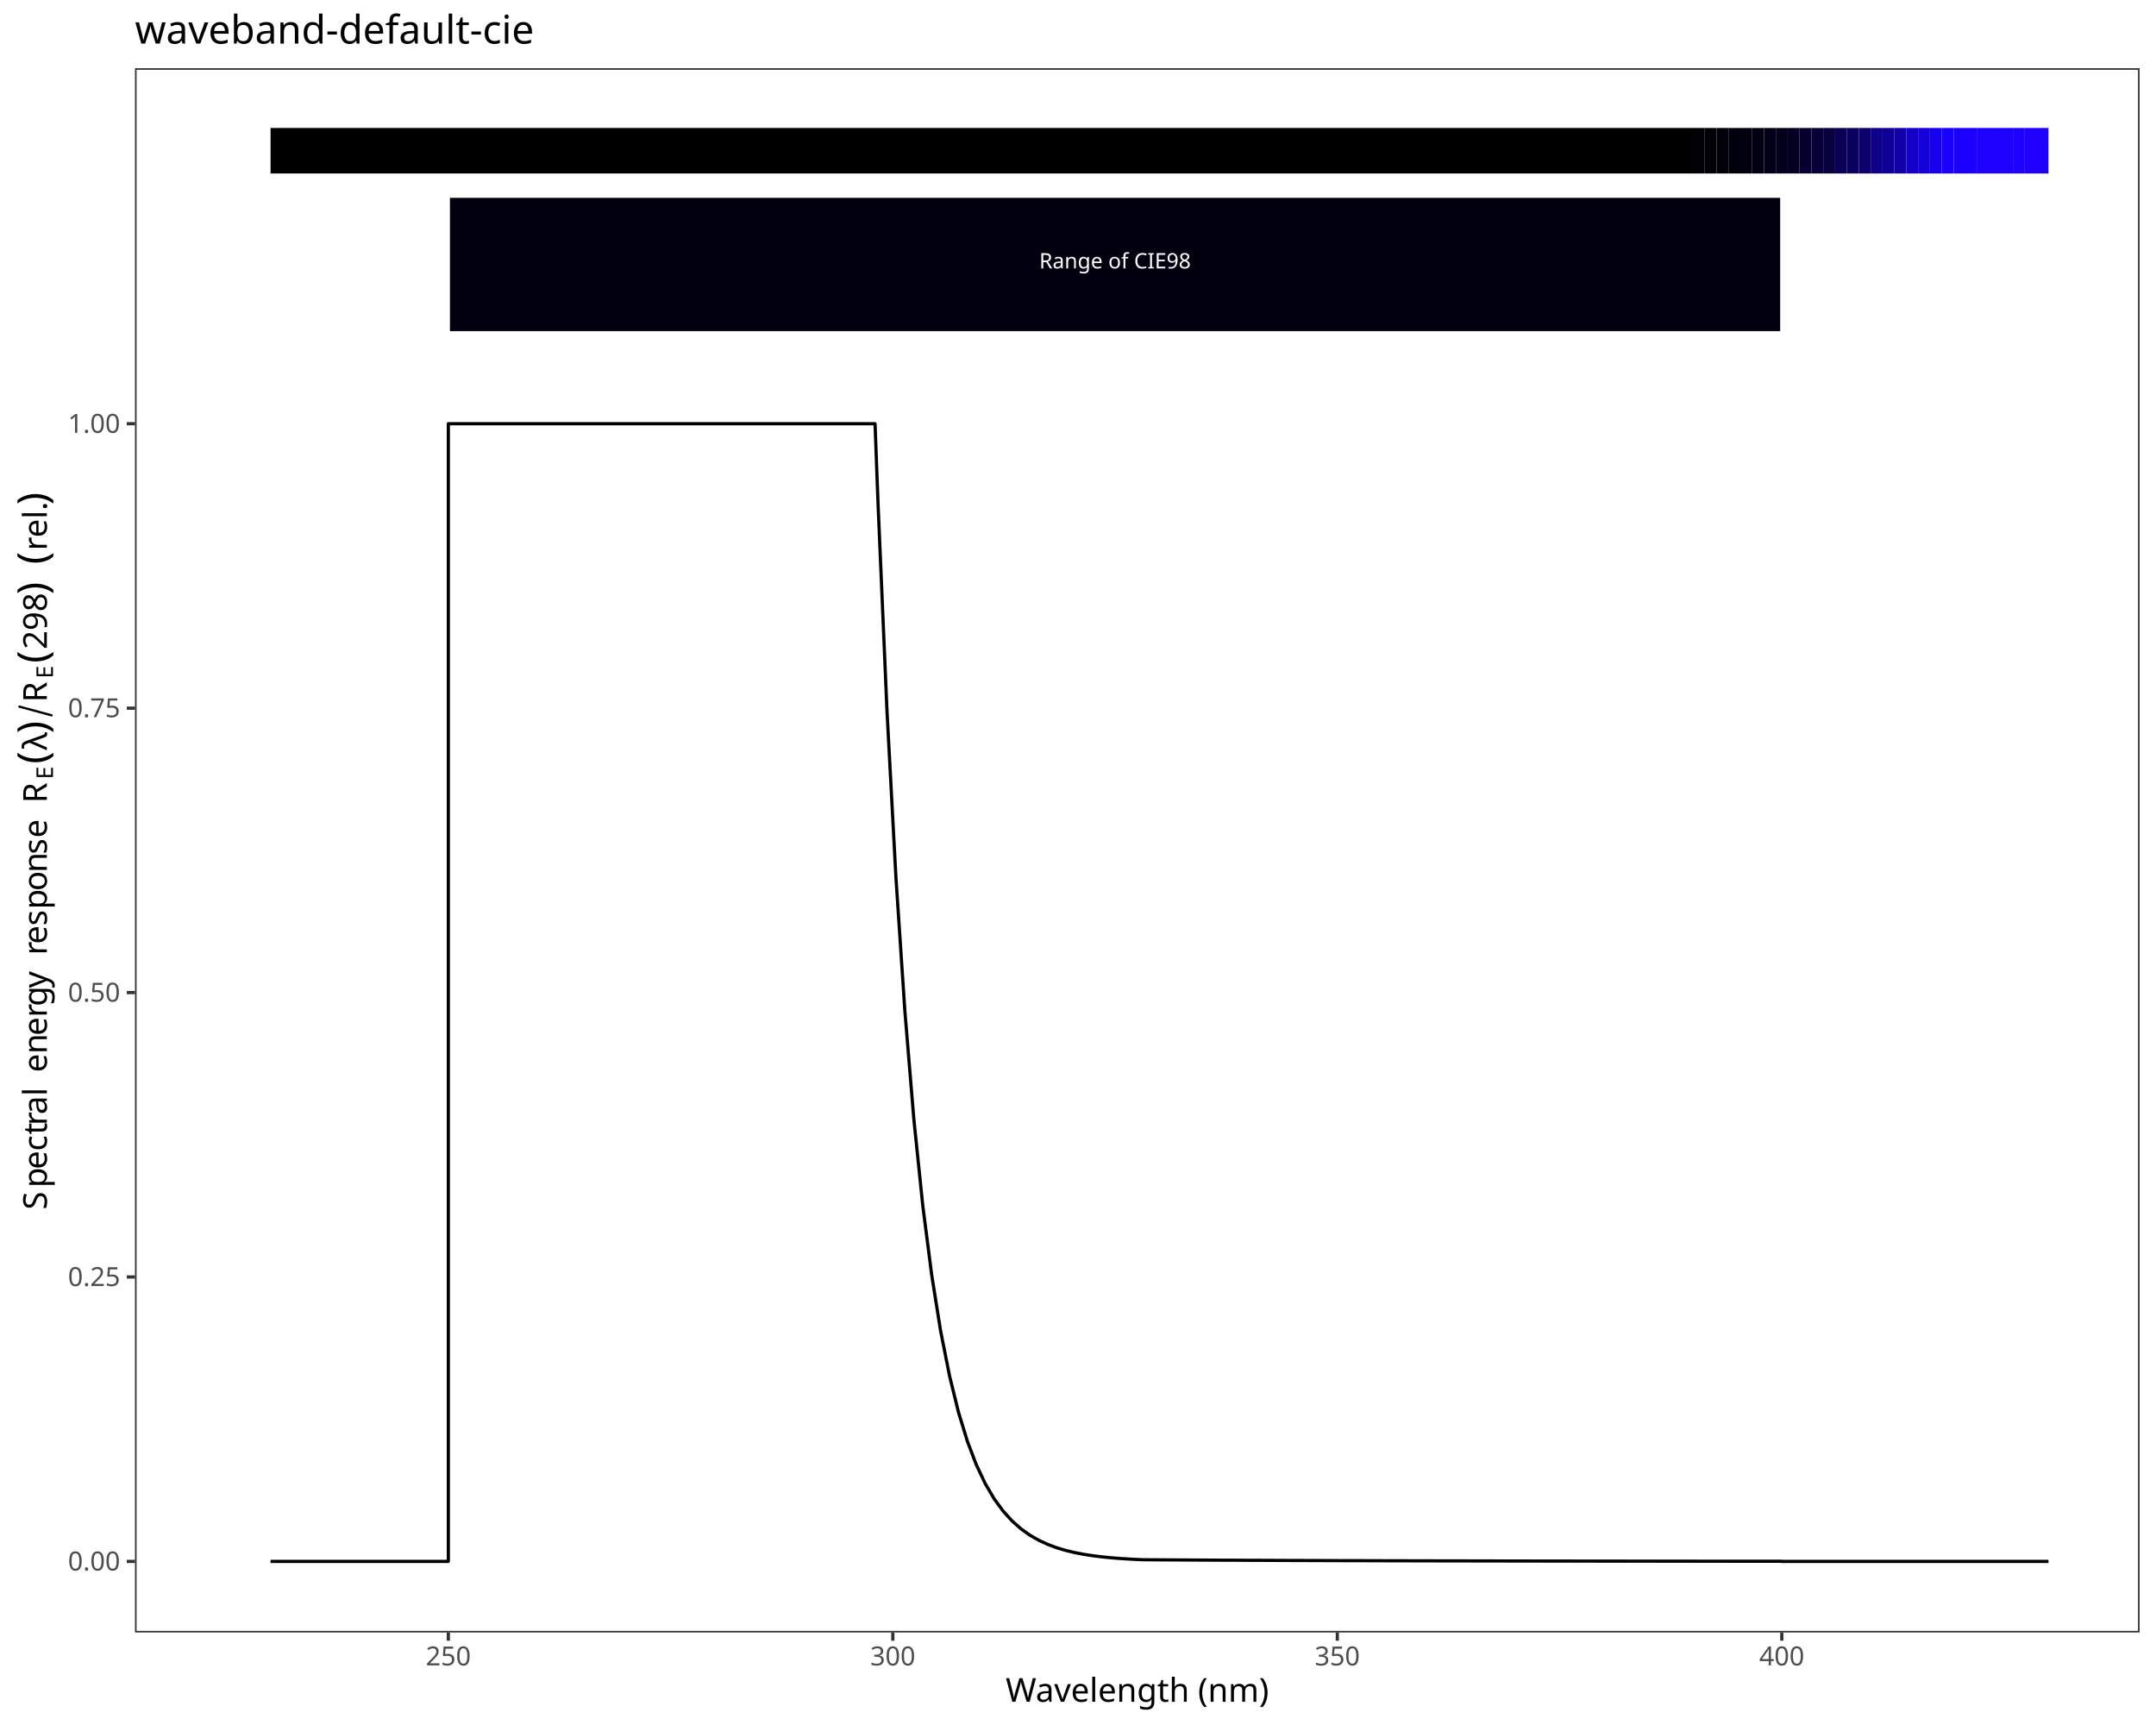
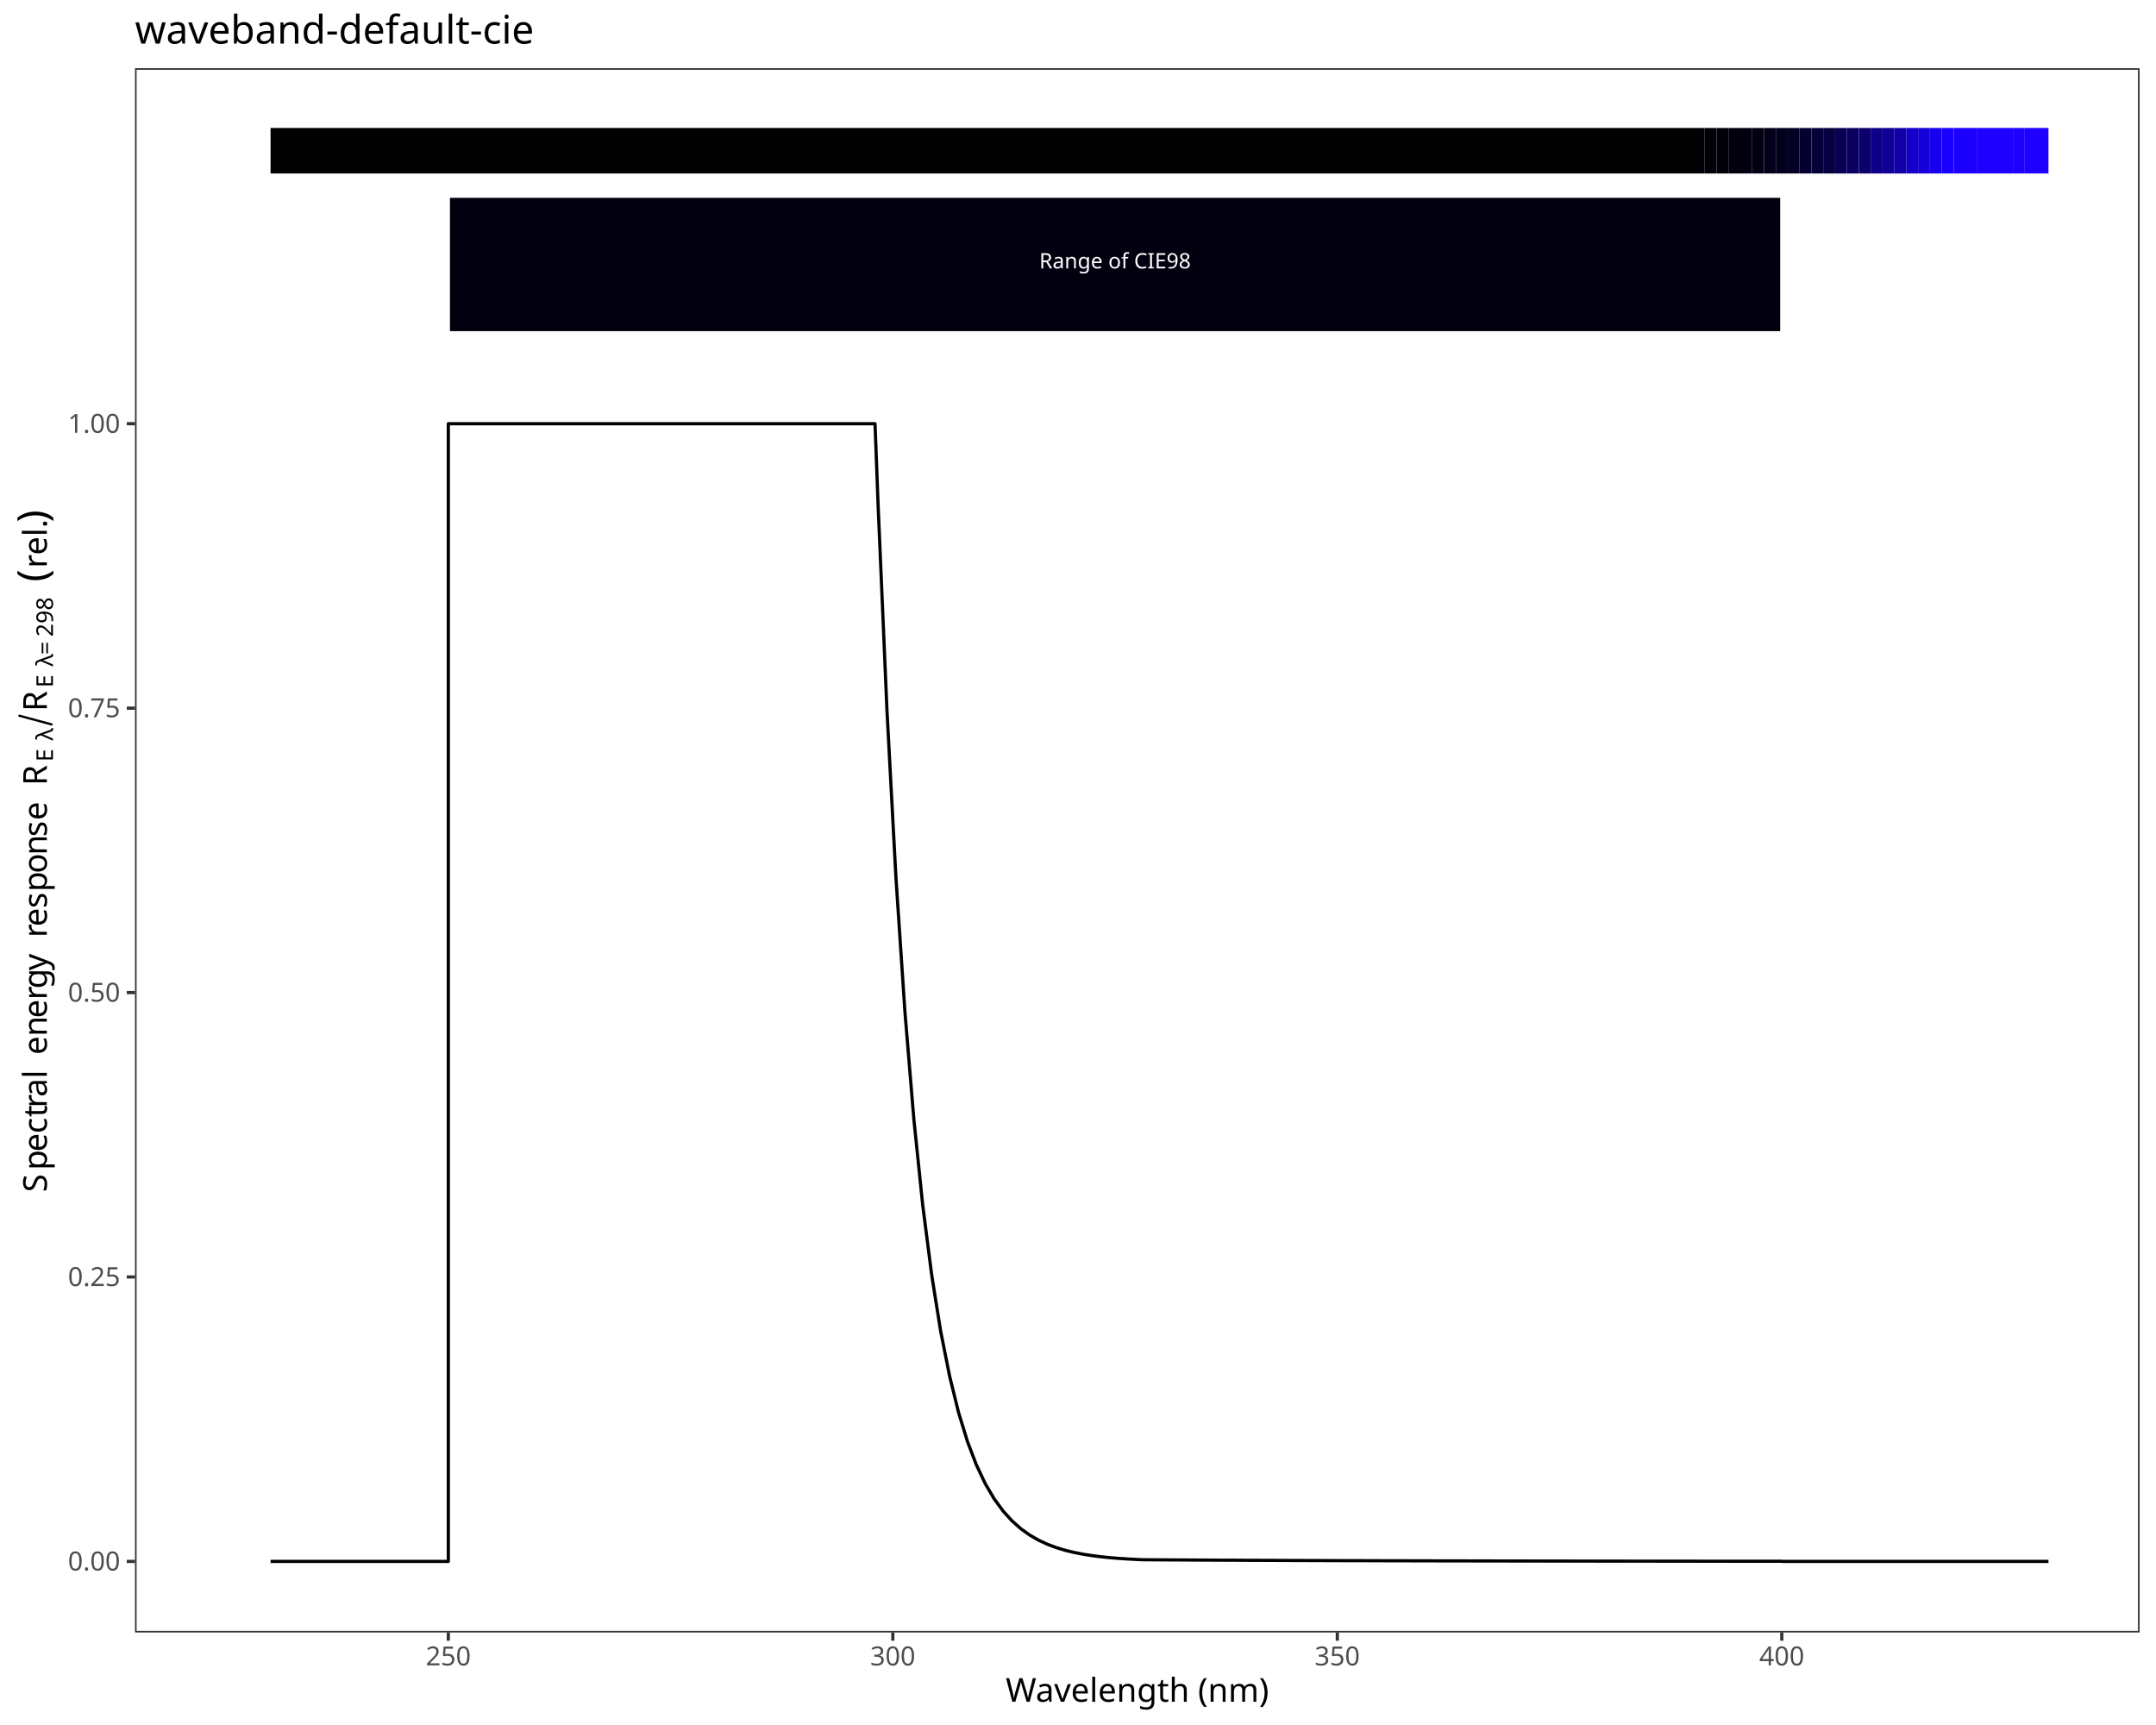
<svg xmlns="http://www.w3.org/2000/svg" class="svglite" data-engine-version="2.0" width="720.00pt" height="576.00pt" viewBox="0 0 720.00 576.00">
  <defs>
    <style type="text/css">
    .svglite line, .svglite polyline, .svglite polygon, .svglite path, .svglite rect, .svglite circle {
      fill: none;
      stroke: #000000;
      stroke-linecap: round;
      stroke-linejoin: round;
      stroke-miterlimit: 10.00;
    }
  </style>
  </defs>
  <rect width="100%" height="100%" style="stroke: none; fill: #FFFFFF;" />
  <defs>
    <clipPath id="cpMC4wMHw3MjAuMDB8MC4wMHw1NzYuMDA=">
      <rect x="0.00" y="0.00" width="720.00" height="576.00" />
    </clipPath>
  </defs>
  <g clip-path="url(#cpMC4wMHw3MjAuMDB8MC4wMHw1NzYuMDA=)">
    <rect x="0.00" y="0.00" width="720.00" height="576.00" style="stroke-width: 1.07; stroke: #FFFFFF; fill: #FFFFFF;" />
  </g>
  <defs>
    <clipPath id="cpNDUuMDh8NzE0LjUyfDIyLjc4fDU0NS4xMQ==">
      <rect x="45.08" y="22.78" width="669.44" height="522.33" />
    </clipPath>
  </defs>
  <g clip-path="url(#cpNDUuMDh8NzE0LjUyfDIyLjc4fDU0NS4xMQ==)">
    <rect x="45.08" y="22.78" width="669.44" height="522.33" style="stroke-width: 1.07; stroke: none; fill: #FFFFFF;" />
    <polyline points="90.35,521.37 93.33,521.37 96.32,521.37 99.30,521.37 102.29,521.37 105.27,521.37 108.25,521.37 111.24,521.37 114.22,521.37 117.20,521.37 120.19,521.37 123.17,521.37 126.15,521.37 129.14,521.37 132.12,521.37 135.10,521.37 138.09,521.37 141.07,521.37 144.06,521.37 147.04,521.37 149.72,521.37 149.72,141.49 150.02,141.49 153.01,141.49 155.99,141.49 158.97,141.49 161.96,141.49 164.94,141.49 167.92,141.49 170.91,141.49 173.89,141.49 176.88,141.49 179.86,141.49 182.84,141.49 185.83,141.49 188.81,141.49 191.79,141.49 194.78,141.49 197.76,141.49 200.74,141.49 203.73,141.49 206.71,141.49 209.70,141.49 212.68,141.49 215.66,141.49 218.65,141.49 221.63,141.49 224.61,141.49 227.60,141.49 230.58,141.49 233.56,141.49 236.55,141.49 239.53,141.49 242.52,141.49 245.50,141.49 248.48,141.49 251.47,141.49 254.45,141.49 257.43,141.49 260.42,141.49 263.40,141.49 266.38,141.49 269.37,141.49 272.35,141.49 275.34,141.49 278.32,141.49 281.30,141.49 284.29,141.49 287.27,141.49 290.25,141.49 292.22,141.49 293.24,168.58 296.22,237.55 299.20,293.03 302.19,337.67 305.17,373.58 308.15,402.48 311.14,425.72 314.12,444.42 317.11,459.46 320.09,471.57 323.07,481.30 326.06,489.14 329.04,495.44 332.02,500.51 335.01,504.59 337.99,507.87 340.97,510.51 343.96,512.63 346.94,514.34 349.93,515.71 352.91,516.82 355.89,517.71 358.88,518.42 361.86,519.00 364.84,519.46 367.83,519.84 370.81,520.14 373.79,520.38 376.78,520.57 379.76,520.73 381.28,520.80 382.75,520.82 385.73,520.84 388.71,520.86 391.70,520.88 394.68,520.89 397.66,520.91 400.65,520.93 403.63,520.94 406.61,520.96 409.60,520.97 412.58,520.98 415.57,521.00 418.55,521.01 421.53,521.02 424.52,521.03 427.50,521.05 430.48,521.06 433.47,521.07 436.45,521.08 439.43,521.09 442.42,521.10 445.40,521.11 448.39,521.12 451.37,521.12 454.35,521.13 457.34,521.14 460.32,521.15 463.30,521.16 466.29,521.16 469.27,521.17 472.25,521.18 475.24,521.18 478.22,521.19 481.21,521.20 484.19,521.20 487.17,521.21 490.16,521.21 493.14,521.22 496.12,521.22 499.11,521.23 502.09,521.23 505.07,521.24 508.06,521.24 511.04,521.25 514.02,521.25 517.01,521.26 519.99,521.26 522.98,521.26 525.96,521.27 528.94,521.27 531.93,521.27 534.91,521.28 537.89,521.28 540.88,521.28 543.86,521.29 546.84,521.29 549.83,521.29 552.81,521.29 555.80,521.30 558.78,521.30 561.76,521.30 564.75,521.30 567.73,521.31 570.71,521.31 573.70,521.31 576.68,521.31 579.66,521.32 582.65,521.32 585.63,521.32 588.62,521.32 591.60,521.32 594.58,521.32 595.03,521.32 595.03,521.37 597.57,521.37 600.55,521.37 603.53,521.37 606.52,521.37 609.50,521.37 612.48,521.37 615.47,521.37 618.45,521.37 621.44,521.37 624.42,521.37 627.40,521.37 630.39,521.37 633.37,521.37 636.35,521.37 639.34,521.37 642.32,521.37 645.30,521.37 648.29,521.37 651.27,521.37 654.26,521.37 657.24,521.37 660.22,521.37 663.21,521.37 666.19,521.37 669.17,521.37 672.16,521.37 675.14,521.37 678.12,521.37 681.11,521.37 684.09,521.37 " style="stroke-width: 1.07; stroke-linecap: butt;" />
    <rect x="90.35" y="42.73" width="474.99" height="15.20" style="stroke-width: 1.07; stroke: none; stroke-linecap: square; stroke-linejoin: miter; fill: #000000;" />
    <rect x="565.34" y="42.73" width="3.96" height="15.20" style="stroke-width: 1.07; stroke: none; stroke-linecap: square; stroke-linejoin: miter; fill: #010006;" />
    <rect x="569.30" y="42.73" width="3.96" height="15.20" style="stroke-width: 1.07; stroke: none; stroke-linecap: square; stroke-linejoin: miter; fill: #010007;" />
    <rect x="573.26" y="42.73" width="3.96" height="15.20" style="stroke-width: 1.07; stroke: none; stroke-linecap: square; stroke-linejoin: miter; fill: #010009;" />
    <rect x="577.22" y="42.73" width="3.96" height="15.20" style="stroke-width: 1.07; stroke: none; stroke-linecap: square; stroke-linejoin: miter; fill: #01000D;" />
    <rect x="581.18" y="42.73" width="3.96" height="15.20" style="stroke-width: 1.07; stroke: none; stroke-linecap: square; stroke-linejoin: miter; fill: #02000F;" />
    <rect x="585.13" y="42.73" width="3.96" height="15.20" style="stroke-width: 1.07; stroke: none; stroke-linecap: square; stroke-linejoin: miter; fill: #020012;" />
    <rect x="589.09" y="42.73" width="3.96" height="15.20" style="stroke-width: 1.07; stroke: none; stroke-linecap: square; stroke-linejoin: miter; fill: #030019;" />
    <rect x="593.05" y="42.73" width="3.96" height="15.20" style="stroke-width: 1.07; stroke: none; stroke-linecap: square; stroke-linejoin: miter; fill: #03001E;" />
    <rect x="597.01" y="42.73" width="3.96" height="15.20" style="stroke-width: 1.07; stroke: none; stroke-linecap: square; stroke-linejoin: miter; fill: #040023;" />
    <rect x="600.97" y="42.73" width="3.96" height="15.20" style="stroke-width: 1.07; stroke: none; stroke-linecap: square; stroke-linejoin: miter; fill: #050030;" />
    <rect x="604.93" y="42.73" width="3.96" height="15.20" style="stroke-width: 1.07; stroke: none; stroke-linecap: square; stroke-linejoin: miter; fill: #060038;" />
    <rect x="608.88" y="42.73" width="3.96" height="15.20" style="stroke-width: 1.07; stroke: none; stroke-linecap: square; stroke-linejoin: miter; fill: #070040;" />
    <rect x="612.84" y="42.73" width="3.96" height="15.20" style="stroke-width: 1.07; stroke: none; stroke-linecap: square; stroke-linejoin: miter; fill: #090055;" />
    <rect x="616.80" y="42.73" width="3.96" height="15.20" style="stroke-width: 1.07; stroke: none; stroke-linecap: square; stroke-linejoin: miter; fill: #0A0060;" />
    <rect x="620.76" y="42.73" width="3.96" height="15.20" style="stroke-width: 1.07; stroke: none; stroke-linecap: square; stroke-linejoin: miter; fill: #0C006D;" />
    <rect x="624.72" y="42.73" width="3.96" height="15.20" style="stroke-width: 1.07; stroke: none; stroke-linecap: square; stroke-linejoin: miter; fill: #0E0089;" />
    <rect x="628.68" y="42.73" width="3.96" height="15.20" style="stroke-width: 1.07; stroke: none; stroke-linecap: square; stroke-linejoin: miter; fill: #100098;" />
    <rect x="632.63" y="42.73" width="3.96" height="15.20" style="stroke-width: 1.07; stroke: none; stroke-linecap: square; stroke-linejoin: miter; fill: #1100A7;" />
    <rect x="636.59" y="42.73" width="3.96" height="15.20" style="stroke-width: 1.07; stroke: none; stroke-linecap: square; stroke-linejoin: miter; fill: #1400C8;" />
    <rect x="640.55" y="42.73" width="3.96" height="15.20" style="stroke-width: 1.07; stroke: none; stroke-linecap: square; stroke-linejoin: miter; fill: #1600D9;" />
    <rect x="644.51" y="42.73" width="3.96" height="15.20" style="stroke-width: 1.07; stroke: none; stroke-linecap: square; stroke-linejoin: miter; fill: #1700EB;" />
    <rect x="648.47" y="42.73" width="3.96" height="15.20" style="stroke-width: 1.07; stroke: none; stroke-linecap: square; stroke-linejoin: miter; fill: #1900FF;" />
    <rect x="652.43" y="42.73" width="7.92" height="15.20" style="stroke-width: 1.07; stroke: none; stroke-linecap: square; stroke-linejoin: miter; fill: #1B00FF;" />
    <rect x="660.34" y="42.73" width="11.87" height="15.20" style="stroke-width: 1.07; stroke: none; stroke-linecap: square; stroke-linejoin: miter; fill: #1D00FF;" />
    <rect x="672.22" y="42.73" width="3.96" height="15.20" style="stroke-width: 1.07; stroke: none; stroke-linecap: square; stroke-linejoin: miter; fill: #1E00FF;" />
    <rect x="676.17" y="42.73" width="7.92" height="15.20" style="stroke-width: 1.07; stroke: none; stroke-linecap: square; stroke-linejoin: miter; fill: #1F00FF;" />
    <rect x="149.72" y="65.52" width="445.31" height="45.59" style="stroke-width: 1.07; stroke: #FFFFFF; stroke-linecap: square; stroke-linejoin: miter; fill: #02000F;" />
    <text x="372.38" y="89.62" text-anchor="middle" style="font-size: 7.11px; fill: #FFFFFF; font-family: sans;" textLength="50.62px" lengthAdjust="spacingAndGlyphs">Range of CIE98</text>
    <rect x="45.08" y="22.78" width="669.44" height="522.33" style="stroke-width: 1.07; stroke: #333333;" />
  </g>
  <g clip-path="url(#cpMC4wMHw3MjAuMDB8MC4wMHw1NzYuMDA=)">
    <text x="40.15" y="524.40" text-anchor="end" style="font-size: 8.80px; fill: #4D4D4D; font-family: sans;" textLength="17.13px" lengthAdjust="spacingAndGlyphs">0.00</text>
    <text x="40.15" y="429.43" text-anchor="end" style="font-size: 8.80px; fill: #4D4D4D; font-family: sans;" textLength="17.13px" lengthAdjust="spacingAndGlyphs">0.25</text>
    <text x="40.15" y="334.46" text-anchor="end" style="font-size: 8.80px; fill: #4D4D4D; font-family: sans;" textLength="17.13px" lengthAdjust="spacingAndGlyphs">0.50</text>
    <text x="40.15" y="239.49" text-anchor="end" style="font-size: 8.80px; fill: #4D4D4D; font-family: sans;" textLength="17.13px" lengthAdjust="spacingAndGlyphs">0.75</text>
    <text x="40.15" y="144.52" text-anchor="end" style="font-size: 8.80px; fill: #4D4D4D; font-family: sans;" textLength="17.13px" lengthAdjust="spacingAndGlyphs">1.00</text>
    <polyline points="42.34,521.37 45.08,521.37 " style="stroke-width: 1.07; stroke: #333333; stroke-linecap: butt;" />
    <polyline points="42.34,426.40 45.08,426.40 " style="stroke-width: 1.07; stroke: #333333; stroke-linecap: butt;" />
    <polyline points="42.34,331.43 45.08,331.43 " style="stroke-width: 1.07; stroke: #333333; stroke-linecap: butt;" />
    <polyline points="42.34,236.46 45.08,236.46 " style="stroke-width: 1.07; stroke: #333333; stroke-linecap: butt;" />
    <polyline points="42.34,141.49 45.08,141.49 " style="stroke-width: 1.07; stroke: #333333; stroke-linecap: butt;" />
    <polyline points="149.72,547.85 149.72,545.11 " style="stroke-width: 1.07; stroke: #333333; stroke-linecap: butt;" />
    <polyline points="298.16,547.85 298.16,545.11 " style="stroke-width: 1.07; stroke: #333333; stroke-linecap: butt;" />
    <polyline points="446.60,547.85 446.60,545.11 " style="stroke-width: 1.07; stroke: #333333; stroke-linecap: butt;" />
    <polyline points="595.03,547.85 595.03,545.11 " style="stroke-width: 1.07; stroke: #333333; stroke-linecap: butt;" />
    <text x="149.72" y="556.10" text-anchor="middle" style="font-size: 8.80px; fill: #4D4D4D; font-family: sans;" textLength="14.68px" lengthAdjust="spacingAndGlyphs">250</text>
    <text x="298.16" y="556.10" text-anchor="middle" style="font-size: 8.80px; fill: #4D4D4D; font-family: sans;" textLength="14.68px" lengthAdjust="spacingAndGlyphs">300</text>
    <text x="446.60" y="556.10" text-anchor="middle" style="font-size: 8.80px; fill: #4D4D4D; font-family: sans;" textLength="14.68px" lengthAdjust="spacingAndGlyphs">350</text>
    <text x="595.03" y="556.10" text-anchor="middle" style="font-size: 8.80px; fill: #4D4D4D; font-family: sans;" textLength="14.68px" lengthAdjust="spacingAndGlyphs">400</text>
    <text x="379.80" y="568.24" text-anchor="middle" style="font-size: 11.00px; font-family: sans;" textLength="83.76px" lengthAdjust="spacingAndGlyphs">Wavelength (nm)</text>
-     <text transform="translate(15.64,403.92) rotate(-90)" style="font-size: 11.00px; font-family: sans;" textLength="7.34px" lengthAdjust="spacingAndGlyphs">S</text>
-     <text transform="translate(15.64,396.58) rotate(-90)" style="font-size: 11.00px; font-family: sans;" textLength="6.12px" lengthAdjust="spacingAndGlyphs">p</text>
-     <text transform="translate(15.64,390.46) rotate(-90)" style="font-size: 11.00px; font-family: sans;" textLength="6.12px" lengthAdjust="spacingAndGlyphs">e</text>
-     <text transform="translate(15.64,384.35) rotate(-90)" style="font-size: 11.00px; font-family: sans;" textLength="5.50px" lengthAdjust="spacingAndGlyphs">c</text>
-     <text transform="translate(15.64,378.84) rotate(-90)" style="font-size: 11.00px; font-family: sans;" textLength="3.06px" lengthAdjust="spacingAndGlyphs">t</text>
-     <text transform="translate(15.64,375.79) rotate(-90)" style="font-size: 11.00px; font-family: sans;" textLength="3.66px" lengthAdjust="spacingAndGlyphs">r</text>
-     <text transform="translate(15.64,372.12) rotate(-90)" style="font-size: 11.00px; font-family: sans;" textLength="6.12px" lengthAdjust="spacingAndGlyphs">a</text>
-     <text transform="translate(15.64,366.00) rotate(-90)" style="font-size: 11.00px; font-family: sans;" textLength="2.44px" lengthAdjust="spacingAndGlyphs">l</text>
-     <text transform="translate(15.64,363.56) rotate(-90)" style="font-size: 11.00px; font-family: sans;" textLength="2.75px" lengthAdjust="spacingAndGlyphs"> </text>
-     <text transform="translate(15.64,360.81) rotate(-90)" style="font-size: 11.00px; font-family: sans;" textLength="2.75px" lengthAdjust="spacingAndGlyphs"> </text>
-     <text transform="translate(15.64,358.06) rotate(-90)" style="font-size: 11.00px; font-family: sans;" textLength="6.12px" lengthAdjust="spacingAndGlyphs">e</text>
-     <text transform="translate(15.64,351.94) rotate(-90)" style="font-size: 11.00px; font-family: sans;" textLength="6.12px" lengthAdjust="spacingAndGlyphs">n</text>
-     <text transform="translate(15.64,345.82) rotate(-90)" style="font-size: 11.00px; font-family: sans;" textLength="6.12px" lengthAdjust="spacingAndGlyphs">e</text>
-     <text transform="translate(15.64,339.70) rotate(-90)" style="font-size: 11.00px; font-family: sans;" textLength="3.66px" lengthAdjust="spacingAndGlyphs">r</text>
-     <text transform="translate(15.64,336.04) rotate(-90)" style="font-size: 11.00px; font-family: sans;" textLength="6.12px" lengthAdjust="spacingAndGlyphs">g</text>
-     <text transform="translate(15.64,329.92) rotate(-90)" style="font-size: 11.00px; font-family: sans;" textLength="5.50px" lengthAdjust="spacingAndGlyphs">y</text>
-     <text transform="translate(15.64,324.42) rotate(-90)" style="font-size: 11.00px; font-family: sans;" textLength="2.75px" lengthAdjust="spacingAndGlyphs"> </text>
-     <text transform="translate(15.64,321.67) rotate(-90)" style="font-size: 11.00px; font-family: sans;" textLength="2.75px" lengthAdjust="spacingAndGlyphs"> </text>
-     <text transform="translate(15.64,318.91) rotate(-90)" style="font-size: 11.00px; font-family: sans;" textLength="3.66px" lengthAdjust="spacingAndGlyphs">r</text>
-     <text transform="translate(15.64,315.25) rotate(-90)" style="font-size: 11.00px; font-family: sans;" textLength="6.12px" lengthAdjust="spacingAndGlyphs">e</text>
-     <text transform="translate(15.64,309.13) rotate(-90)" style="font-size: 11.00px; font-family: sans;" textLength="5.50px" lengthAdjust="spacingAndGlyphs">s</text>
-     <text transform="translate(15.64,303.63) rotate(-90)" style="font-size: 11.00px; font-family: sans;" textLength="6.12px" lengthAdjust="spacingAndGlyphs">p</text>
-     <text transform="translate(15.64,297.51) rotate(-90)" style="font-size: 11.00px; font-family: sans;" textLength="6.12px" lengthAdjust="spacingAndGlyphs">o</text>
-     <text transform="translate(15.64,291.39) rotate(-90)" style="font-size: 11.00px; font-family: sans;" textLength="6.12px" lengthAdjust="spacingAndGlyphs">n</text>
-     <text transform="translate(15.64,285.27) rotate(-90)" style="font-size: 11.00px; font-family: sans;" textLength="5.50px" lengthAdjust="spacingAndGlyphs">s</text>
-     <text transform="translate(15.64,279.77) rotate(-90)" style="font-size: 11.00px; font-family: sans;" textLength="6.12px" lengthAdjust="spacingAndGlyphs">e</text>
-     <text transform="translate(15.64,273.65) rotate(-90)" style="font-size: 11.00px; font-family: sans;" textLength="2.75px" lengthAdjust="spacingAndGlyphs"> </text>
-     <text transform="translate(15.64,270.90) rotate(-90)" style="font-size: 11.00px; font-family: sans;" textLength="2.75px" lengthAdjust="spacingAndGlyphs"> </text>
-     <text transform="translate(15.64,268.15) rotate(-90)" style="font-size: 11.00px; font-family: sans;" textLength="7.95px" lengthAdjust="spacingAndGlyphs">R</text>
-     <text transform="translate(17.68,260.20) rotate(-90)" style="font-size: 7.70px; font-family: sans;" textLength="5.14px" lengthAdjust="spacingAndGlyphs">E</text>
-     <text transform="translate(15.64,255.06) rotate(-90)" style="font-size: 13.75px; font-family: sans;" textLength="4.58px" lengthAdjust="spacingAndGlyphs">(</text>
-     <text transform="translate(15.64,250.48) rotate(-90)" style="font-size: 11.00px; font-family: sans;" textLength="5.60px" lengthAdjust="spacingAndGlyphs">λ</text>
-     <text transform="translate(15.64,244.88) rotate(-90)" style="font-size: 13.75px; font-family: sans;" textLength="4.57px" lengthAdjust="spacingAndGlyphs">)</text>
-     <polyline points="17.23,238.86 6.48,235.95 " style="stroke-width: 0.75;" />
-     <text transform="translate(15.64,234.49) rotate(-90)" style="font-size: 11.00px; font-family: sans;" textLength="7.95px" lengthAdjust="spacingAndGlyphs">R</text>
-     <text transform="translate(17.68,226.55) rotate(-90)" style="font-size: 7.70px; font-family: sans;" textLength="5.14px" lengthAdjust="spacingAndGlyphs">E</text>
-     <text transform="translate(15.64,221.41) rotate(-90)" style="font-size: 13.75px; font-family: sans;" textLength="4.58px" lengthAdjust="spacingAndGlyphs">(</text>
-     <text transform="translate(15.64,216.83) rotate(-90)" style="font-size: 11.00px; font-family: sans;" textLength="18.35px" lengthAdjust="spacingAndGlyphs">298</text>
-     <text transform="translate(15.64,198.48) rotate(-90)" style="font-size: 13.75px; font-family: sans;" textLength="4.57px" lengthAdjust="spacingAndGlyphs">)</text>
-     <text transform="translate(15.64,193.91) rotate(-90)" style="font-size: 11.00px; font-family: sans;" textLength="2.75px" lengthAdjust="spacingAndGlyphs"> </text>
-     <text transform="translate(15.64,191.16) rotate(-90)" style="font-size: 11.00px; font-family: sans;" textLength="2.75px" lengthAdjust="spacingAndGlyphs"> </text>
-     <text transform="translate(15.64,188.40) rotate(-90)" style="font-size: 13.75px; font-family: sans;" textLength="4.58px" lengthAdjust="spacingAndGlyphs">(</text>
-     <text transform="translate(15.64,183.82) rotate(-90)" style="font-size: 11.00px; font-family: sans;" textLength="15.28px" lengthAdjust="spacingAndGlyphs">rel.</text>
-     <text transform="translate(15.64,168.55) rotate(-90)" style="font-size: 13.75px; font-family: sans;" textLength="4.57px" lengthAdjust="spacingAndGlyphs">)</text>
+     <text transform="translate(15.64,398.06) rotate(-90)" style="font-size: 11.00px; font-family: sans;" textLength="7.34px" lengthAdjust="spacingAndGlyphs">S</text>
+     <text transform="translate(15.64,390.72) rotate(-90)" style="font-size: 11.00px; font-family: sans;" textLength="6.12px" lengthAdjust="spacingAndGlyphs">p</text>
+     <text transform="translate(15.64,384.60) rotate(-90)" style="font-size: 11.00px; font-family: sans;" textLength="6.12px" lengthAdjust="spacingAndGlyphs">e</text>
+     <text transform="translate(15.64,378.48) rotate(-90)" style="font-size: 11.00px; font-family: sans;" textLength="5.50px" lengthAdjust="spacingAndGlyphs">c</text>
+     <text transform="translate(15.64,372.98) rotate(-90)" style="font-size: 11.00px; font-family: sans;" textLength="3.06px" lengthAdjust="spacingAndGlyphs">t</text>
+     <text transform="translate(15.64,369.92) rotate(-90)" style="font-size: 11.00px; font-family: sans;" textLength="3.66px" lengthAdjust="spacingAndGlyphs">r</text>
+     <text transform="translate(15.64,366.26) rotate(-90)" style="font-size: 11.00px; font-family: sans;" textLength="6.12px" lengthAdjust="spacingAndGlyphs">a</text>
+     <text transform="translate(15.64,360.14) rotate(-90)" style="font-size: 11.00px; font-family: sans;" textLength="2.44px" lengthAdjust="spacingAndGlyphs">l</text>
+     <text transform="translate(15.64,357.70) rotate(-90)" style="font-size: 11.00px; font-family: sans;" textLength="2.75px" lengthAdjust="spacingAndGlyphs"> </text>
+     <text transform="translate(15.64,354.94) rotate(-90)" style="font-size: 11.00px; font-family: sans;" textLength="2.75px" lengthAdjust="spacingAndGlyphs"> </text>
+     <text transform="translate(15.64,352.19) rotate(-90)" style="font-size: 11.00px; font-family: sans;" textLength="6.12px" lengthAdjust="spacingAndGlyphs">e</text>
+     <text transform="translate(15.64,346.07) rotate(-90)" style="font-size: 11.00px; font-family: sans;" textLength="6.12px" lengthAdjust="spacingAndGlyphs">n</text>
+     <text transform="translate(15.64,339.96) rotate(-90)" style="font-size: 11.00px; font-family: sans;" textLength="6.12px" lengthAdjust="spacingAndGlyphs">e</text>
+     <text transform="translate(15.64,333.84) rotate(-90)" style="font-size: 11.00px; font-family: sans;" textLength="3.66px" lengthAdjust="spacingAndGlyphs">r</text>
+     <text transform="translate(15.64,330.17) rotate(-90)" style="font-size: 11.00px; font-family: sans;" textLength="6.12px" lengthAdjust="spacingAndGlyphs">g</text>
+     <text transform="translate(15.64,324.06) rotate(-90)" style="font-size: 11.00px; font-family: sans;" textLength="5.50px" lengthAdjust="spacingAndGlyphs">y</text>
+     <text transform="translate(15.64,318.55) rotate(-90)" style="font-size: 11.00px; font-family: sans;" textLength="2.75px" lengthAdjust="spacingAndGlyphs"> </text>
+     <text transform="translate(15.64,315.80) rotate(-90)" style="font-size: 11.00px; font-family: sans;" textLength="2.75px" lengthAdjust="spacingAndGlyphs"> </text>
+     <text transform="translate(15.64,313.05) rotate(-90)" style="font-size: 11.00px; font-family: sans;" textLength="3.66px" lengthAdjust="spacingAndGlyphs">r</text>
+     <text transform="translate(15.64,309.38) rotate(-90)" style="font-size: 11.00px; font-family: sans;" textLength="6.12px" lengthAdjust="spacingAndGlyphs">e</text>
+     <text transform="translate(15.64,303.27) rotate(-90)" style="font-size: 11.00px; font-family: sans;" textLength="5.50px" lengthAdjust="spacingAndGlyphs">s</text>
+     <text transform="translate(15.64,297.76) rotate(-90)" style="font-size: 11.00px; font-family: sans;" textLength="6.12px" lengthAdjust="spacingAndGlyphs">p</text>
+     <text transform="translate(15.64,291.64) rotate(-90)" style="font-size: 11.00px; font-family: sans;" textLength="6.12px" lengthAdjust="spacingAndGlyphs">o</text>
+     <text transform="translate(15.64,285.53) rotate(-90)" style="font-size: 11.00px; font-family: sans;" textLength="6.12px" lengthAdjust="spacingAndGlyphs">n</text>
+     <text transform="translate(15.64,279.41) rotate(-90)" style="font-size: 11.00px; font-family: sans;" textLength="5.50px" lengthAdjust="spacingAndGlyphs">s</text>
+     <text transform="translate(15.64,273.90) rotate(-90)" style="font-size: 11.00px; font-family: sans;" textLength="6.12px" lengthAdjust="spacingAndGlyphs">e</text>
+     <text transform="translate(15.64,267.78) rotate(-90)" style="font-size: 11.00px; font-family: sans;" textLength="2.75px" lengthAdjust="spacingAndGlyphs"> </text>
+     <text transform="translate(15.64,265.03) rotate(-90)" style="font-size: 11.00px; font-family: sans;" textLength="2.75px" lengthAdjust="spacingAndGlyphs"> </text>
+     <text transform="translate(15.64,262.28) rotate(-90)" style="font-size: 11.00px; font-family: sans;" textLength="7.95px" lengthAdjust="spacingAndGlyphs">R</text>
+     <text transform="translate(17.68,254.33) rotate(-90)" style="font-size: 7.70px; font-family: sans;" textLength="5.14px" lengthAdjust="spacingAndGlyphs">E</text>
+     <text transform="translate(17.68,249.20) rotate(-90)" style="font-size: 7.70px; font-family: sans;" textLength="1.93px" lengthAdjust="spacingAndGlyphs"> </text>
+     <text transform="translate(17.68,247.27) rotate(-90)" style="font-size: 7.70px; font-family: sans;" textLength="3.92px" lengthAdjust="spacingAndGlyphs">λ</text>
+     <polyline points="17.23,241.89 6.48,238.99 " style="stroke-width: 0.75;" />
+     <text transform="translate(15.64,237.53) rotate(-90)" style="font-size: 11.00px; font-family: sans;" textLength="7.95px" lengthAdjust="spacingAndGlyphs">R</text>
+     <text transform="translate(17.68,229.59) rotate(-90)" style="font-size: 7.70px; font-family: sans;" textLength="5.14px" lengthAdjust="spacingAndGlyphs">E</text>
+     <text transform="translate(17.68,224.45) rotate(-90)" style="font-size: 7.70px; font-family: sans;" textLength="1.93px" lengthAdjust="spacingAndGlyphs"> </text>
+     <text transform="translate(17.68,222.52) rotate(-90)" style="font-size: 7.70px; font-family: sans;" textLength="3.92px" lengthAdjust="spacingAndGlyphs">λ</text>
+     <text transform="translate(17.68,218.60) rotate(-90)" style="font-size: 7.70px; font-family: sans;" textLength="5.98px" lengthAdjust="spacingAndGlyphs">=</text>
+     <text transform="translate(17.68,212.62) rotate(-90)" style="font-size: 7.70px; font-family: sans;" textLength="12.85px" lengthAdjust="spacingAndGlyphs">298</text>
+     <text transform="translate(15.64,199.77) rotate(-90)" style="font-size: 11.00px; font-family: sans;" textLength="2.75px" lengthAdjust="spacingAndGlyphs"> </text>
+     <text transform="translate(15.64,197.02) rotate(-90)" style="font-size: 11.00px; font-family: sans;" textLength="2.75px" lengthAdjust="spacingAndGlyphs"> </text>
+     <text transform="translate(15.64,194.27) rotate(-90)" style="font-size: 13.75px; font-family: sans;" textLength="4.58px" lengthAdjust="spacingAndGlyphs">(</text>
+     <text transform="translate(15.64,189.69) rotate(-90)" style="font-size: 11.00px; font-family: sans;" textLength="15.28px" lengthAdjust="spacingAndGlyphs">rel.</text>
+     <text transform="translate(15.64,174.41) rotate(-90)" style="font-size: 13.75px; font-family: sans;" textLength="4.57px" lengthAdjust="spacingAndGlyphs">)</text>
    <text x="45.08" y="14.56" style="font-size: 13.20px; font-family: sans;" textLength="125.49px" lengthAdjust="spacingAndGlyphs">waveband-default-cie</text>
  </g>
</svg>
